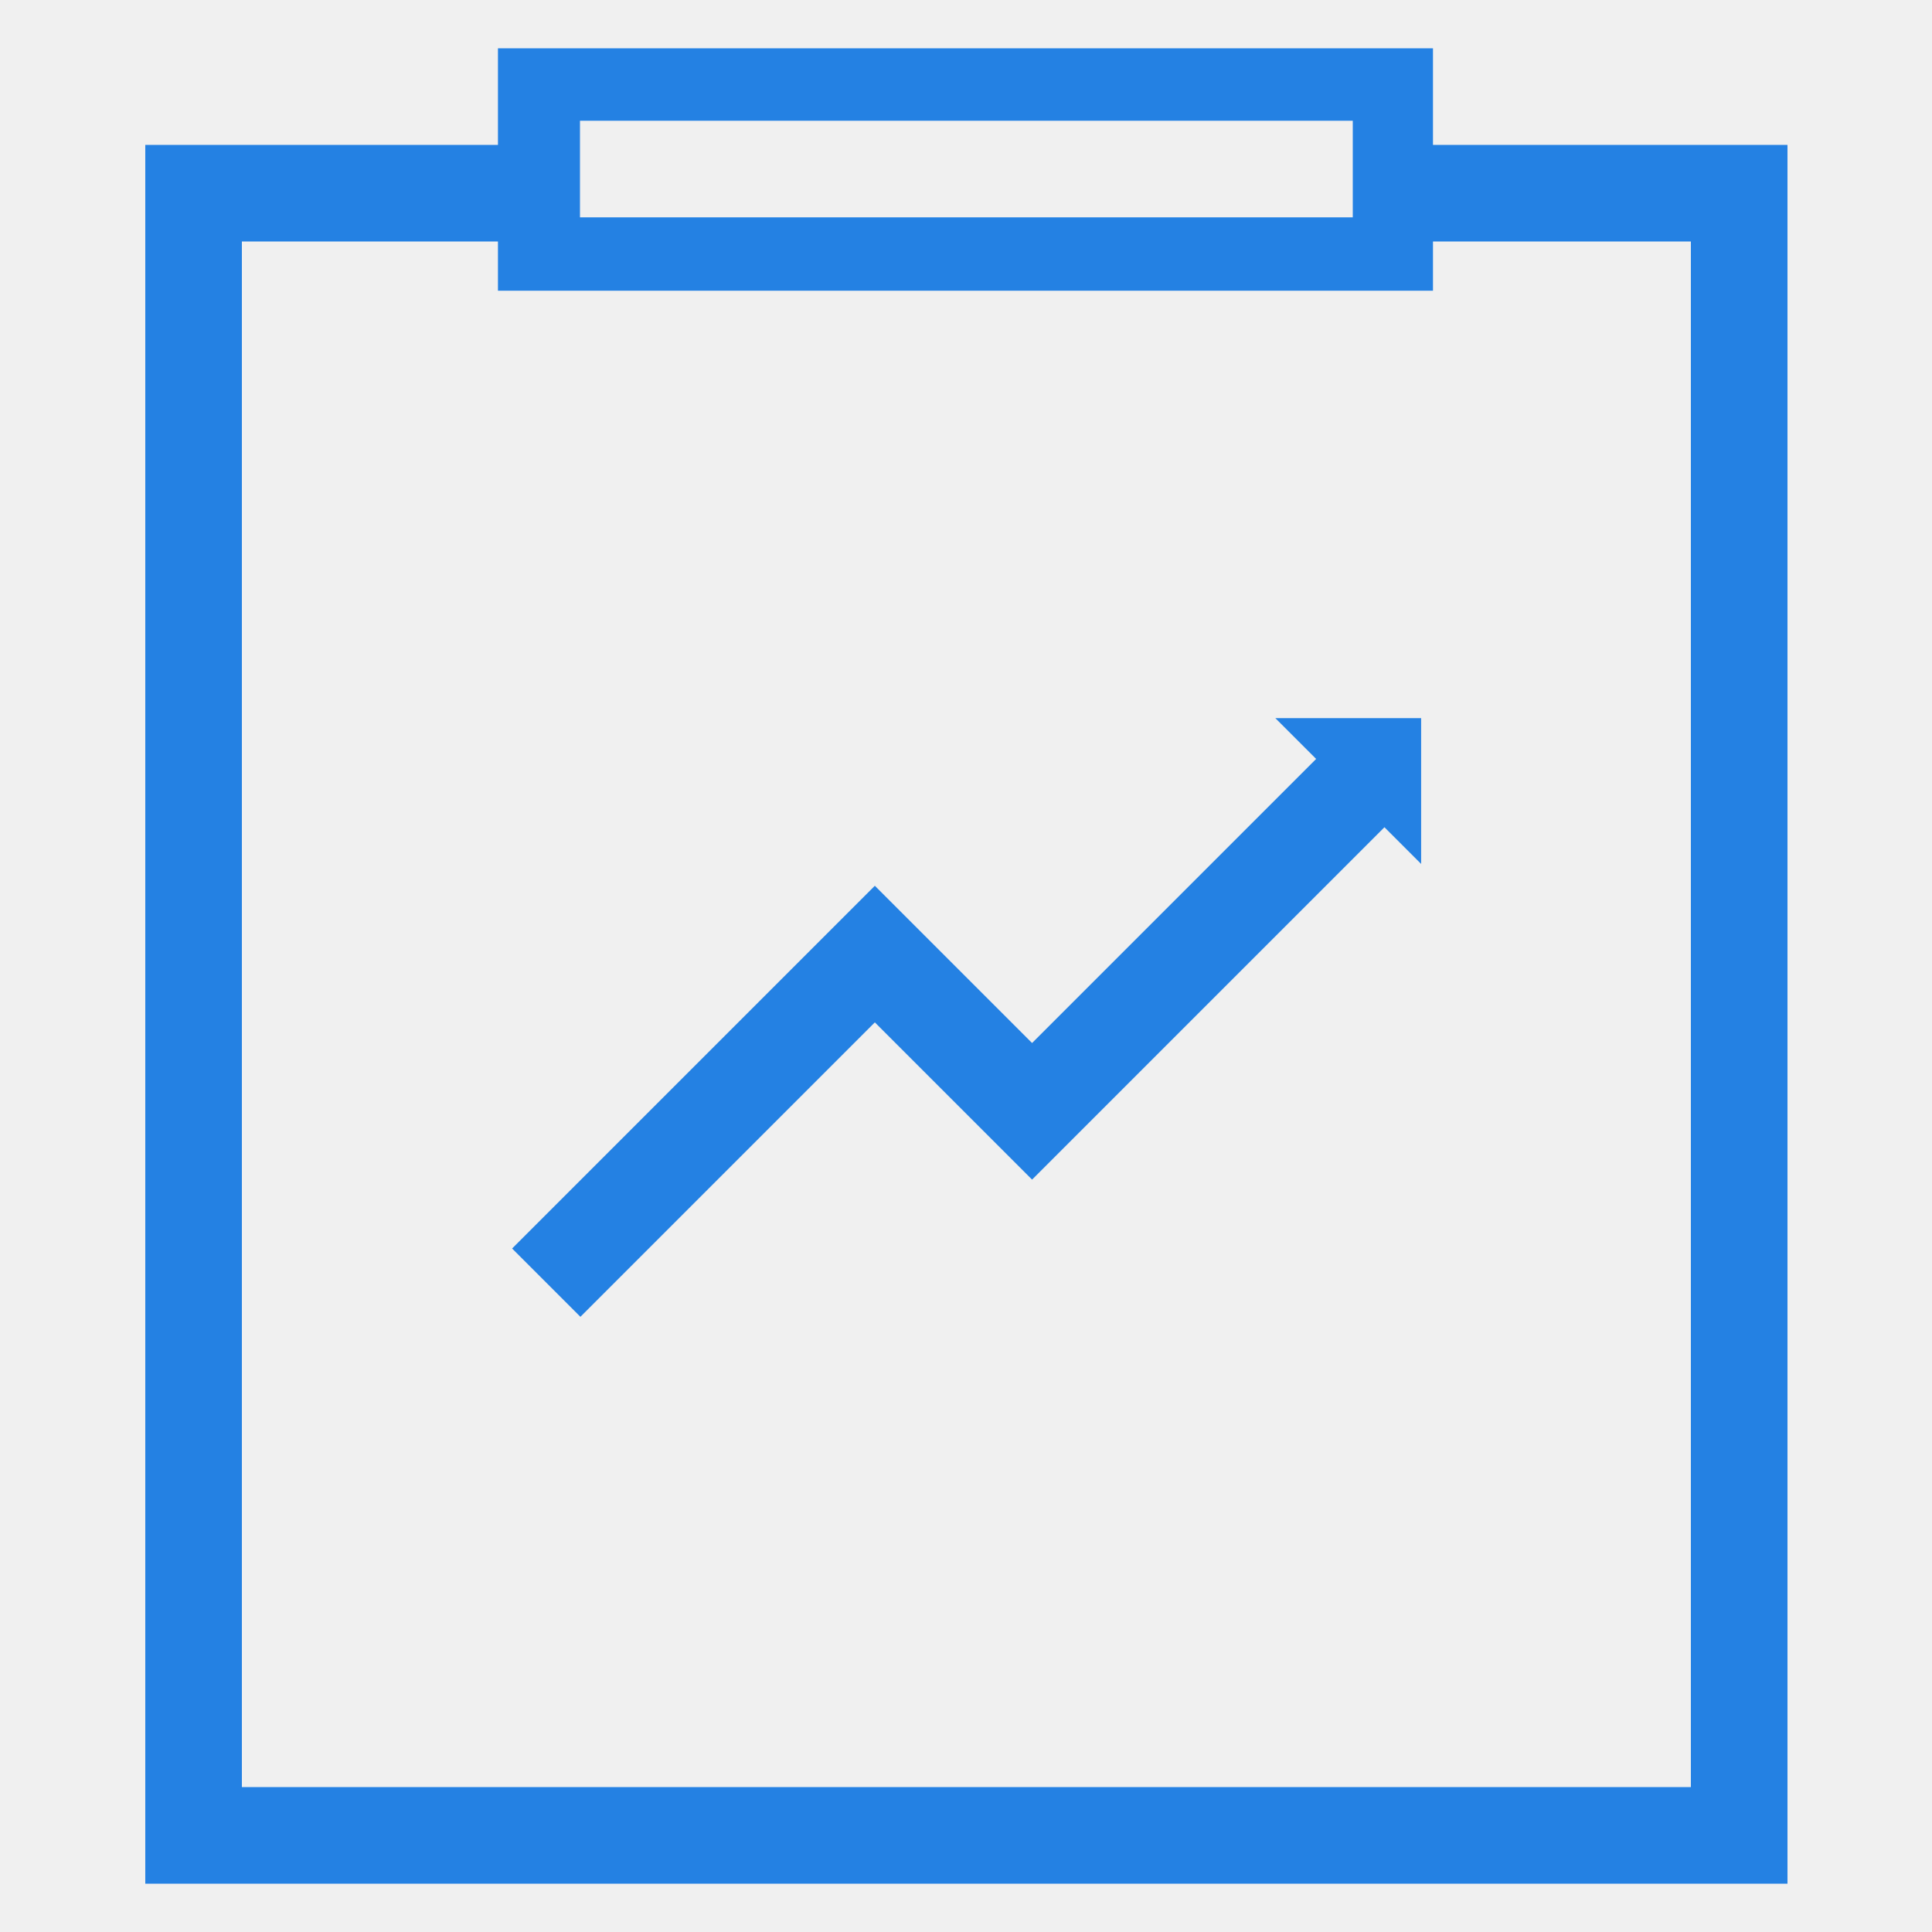
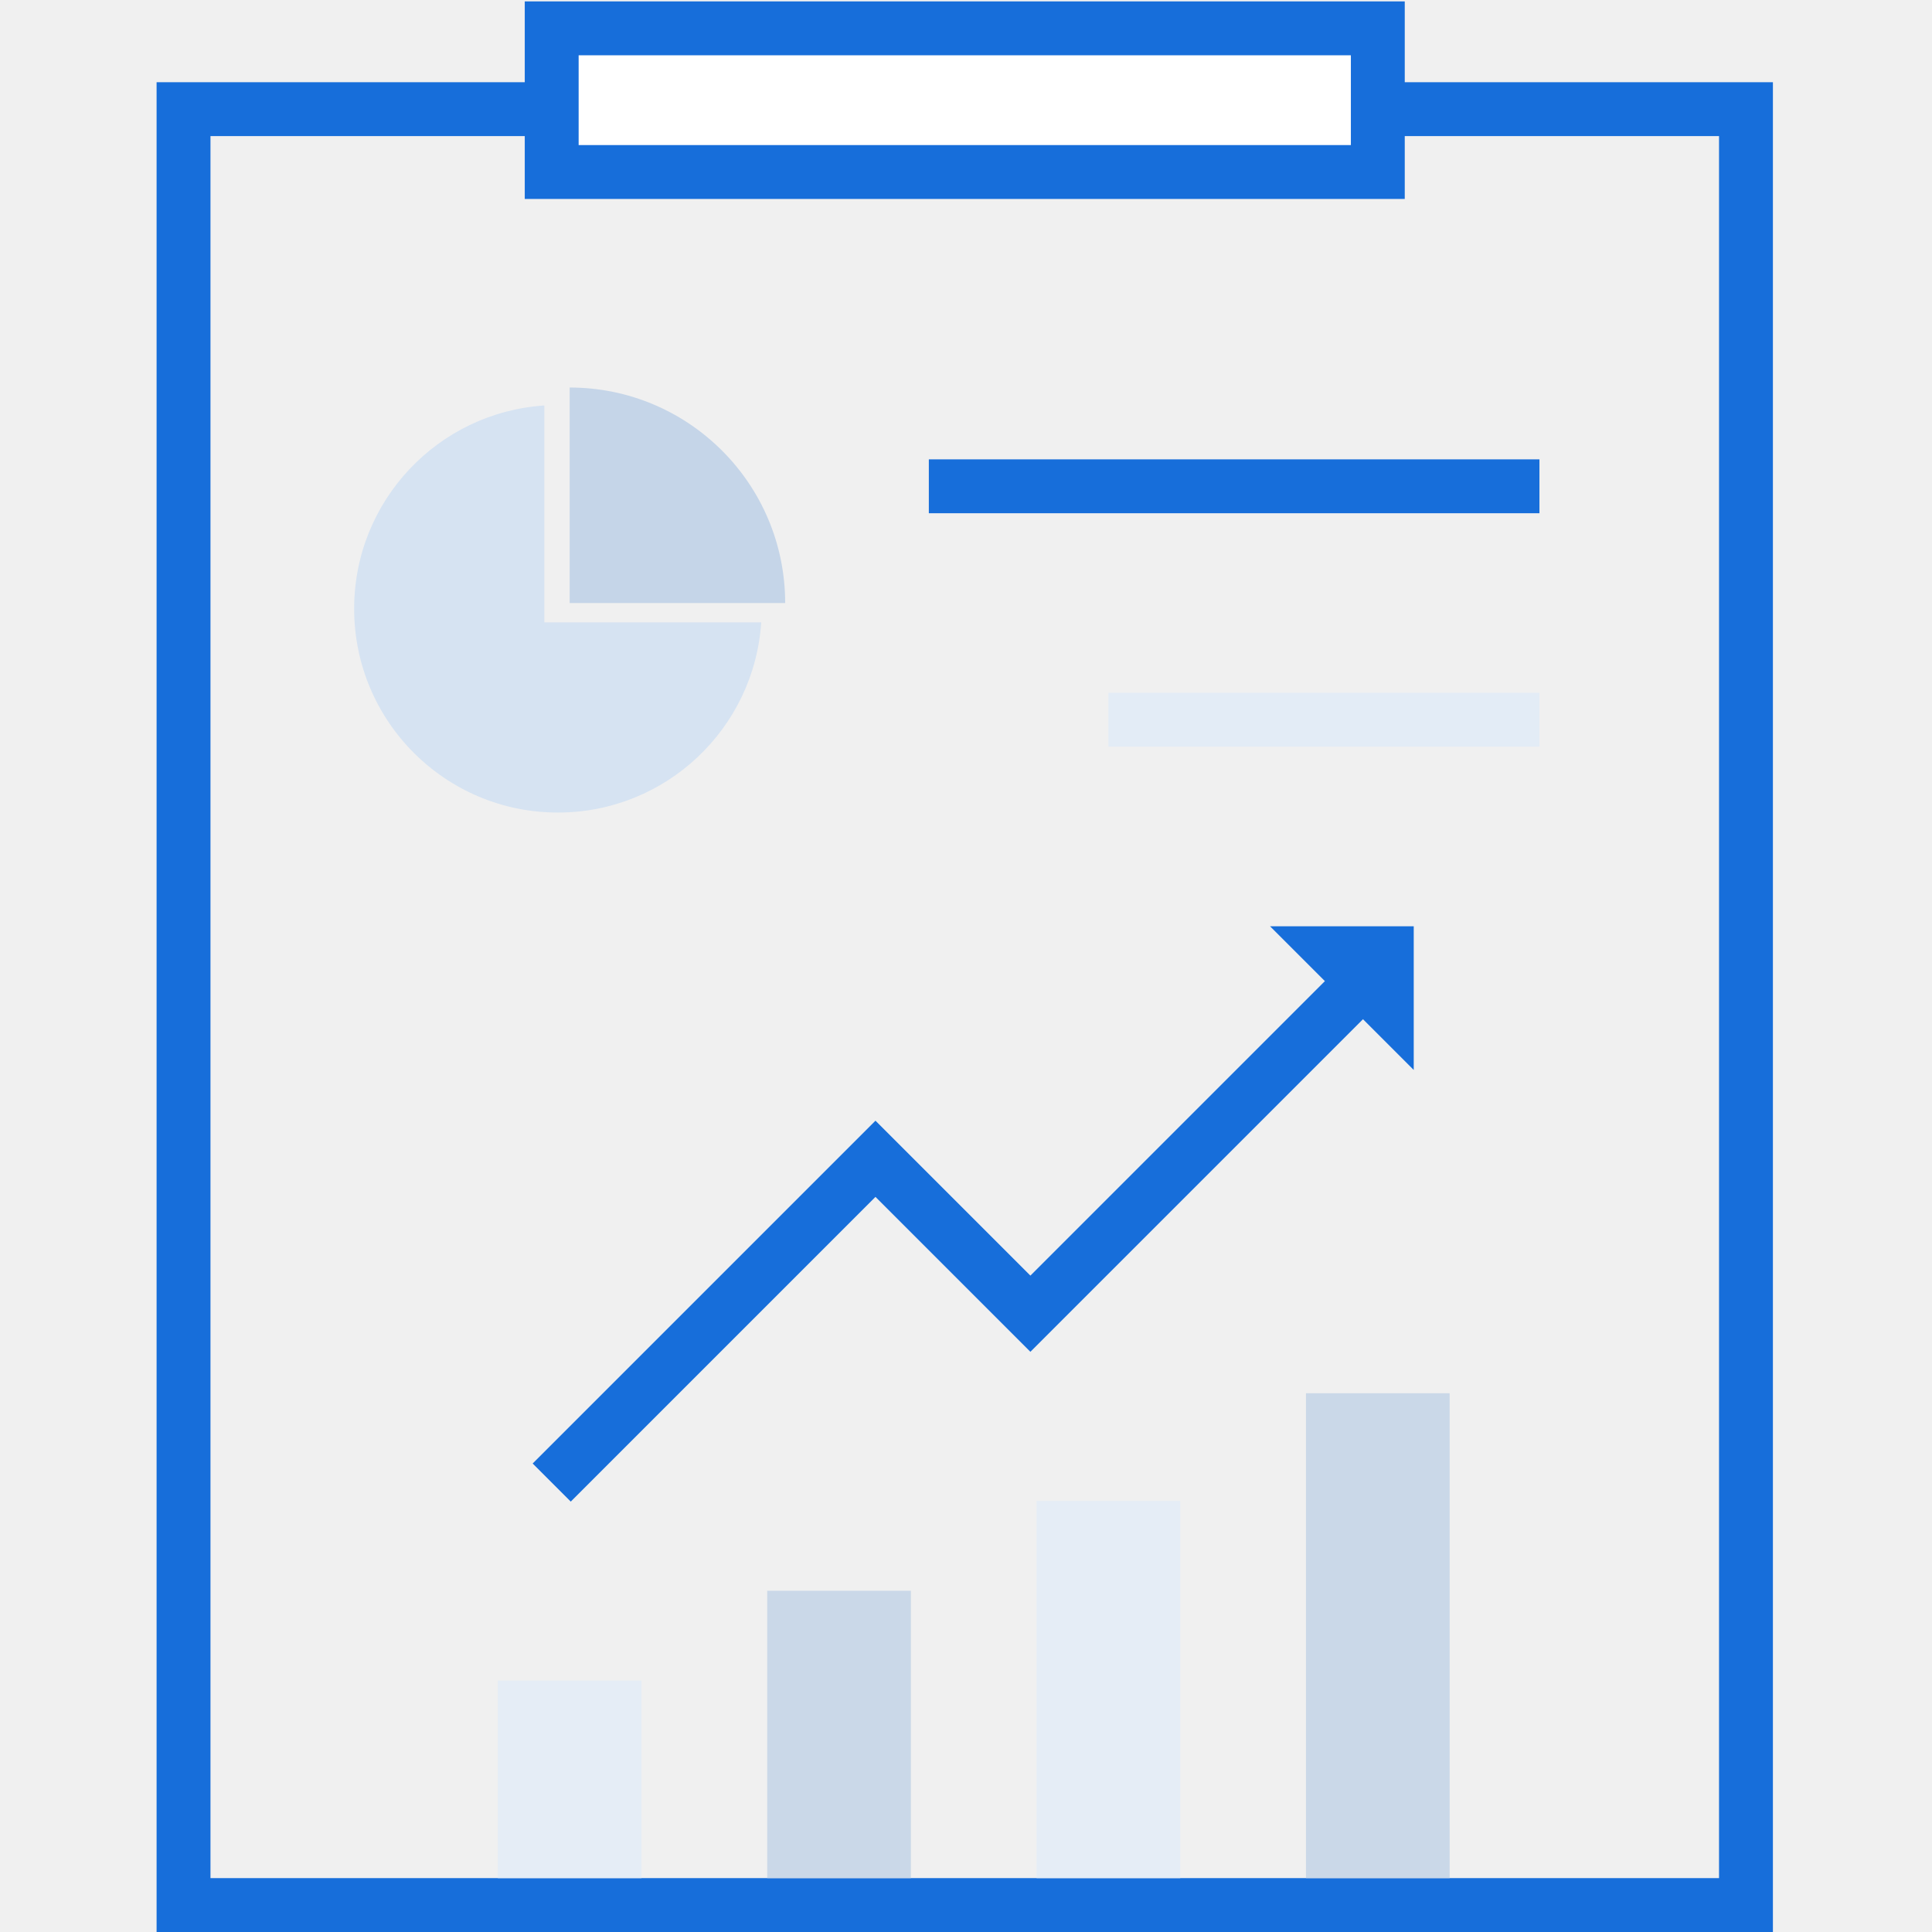
<svg xmlns="http://www.w3.org/2000/svg" width="1024px" height="1024px" viewBox="0 0 1024 1024" version="1.1">
  <defs />
  <g id="Page-1" stroke="none" stroke-width="1" fill="none" fill-rule="evenodd">
-     <g id="数据分析与挖掘-简化" fill="#2481e3">
-       <g id="Group-26" transform="translate(77, 25)">
-         <path d="M682.506,51.8 L870.4,51.8 L870.4,90.2 L870.4,947.8 L870.4,973.4 L0,973.4 L0,947.8 L0,90.2 L0,51.8 L186.928,51.8 L186.928,0.6 L682.506,0.6 L682.506,51.8 Z M682.506,103 L682.506,129.083 L186.928,129.083 L186.928,103 L51.2,103 L51.2,922.2 L819.2,922.2 L819.2,103 L682.506,103 Z M230.4,39 L230.4,90.2 L640,90.2 L640,39 L230.4,39 Z" id="Combined-Shape" />
-         <polygon id="Path-23" fill-rule="nonzero" points="470.019 600.22 657.877 412.362 621.673 376.158 470.019 527.812 386.683 444.477 194.426 636.734 230.63 672.937 386.683 516.884" />
-         <polygon id="Path-6" transform="translate(637.5849, 394.2604) scale(-1, 1) translate(-637.5849, -394.2604) " points="598.943 432.902 598.943 355.619 676.226 355.619" />
+     <g id="数据分析与挖掘">
+       <g id="Group" transform="translate(83, 0)">
+         <path d="M28.556,72.134 L28.556,995.444 L828.124,995.444 L828.124,72.134 L28.556,72.134 Z M0,43.578 L856.68,43.578 L856.68,1024 L0,1024 L0,43.578 Z" id="Rectangle-30" fill="#176EDA" fill-rule="nonzero" />
+         <path d="M218.929,205.395 L218.929,319.619 L333.153,319.619 C333.153,256.53 282.024,205.395 218.929,205.395 Z" id="Shape" fill="#C5D5E8" fill-rule="nonzero" />
+         <path d="M205.503,214.914 C149.215,218.624 104.705,265.426 104.705,322.656 C104.705,382.307 153.067,430.67 212.717,430.67 C269.941,430.67 316.743,386.152 320.462,329.872 L205.503,329.872 L205.503,214.914 L205.503,214.914 Z" id="Shape" fill="#D6E3F2" fill-rule="nonzero" />
+         <rect id="Rectangle-18" fill="#176EDA" x="409.303" y="243.47" width="323.635" height="28.556" />
+         <rect id="Rectangle-18-Copy" fill="#E3ECF6" x="504.489" y="367.212" width="228.448" height="28.556" />
+         <rect id="Rectangle" fill="#FFFFFF" x="211.827" y="17.067" width="427.671" height="63.247" />
+         <path d="M223.689,76.893 L632.991,76.893 L632.991,29.3 L223.689,29.3 L223.689,76.893 Z M661.547,0.744 L661.547,105.449 L195.133,105.449 L195.133,0.744 L661.547,0.744 Z" id="Rectangle-31" fill="#176EDA" fill-rule="nonzero" />
+         <rect id="Rectangle-32" fill="#CAD8E8" x="323.635" y="843.145" width="76.149" height="152.299" />
+         <rect id="Rectangle-32-Copy" fill="#CAD8E8" x="609.194" y="738.44" width="76.149" height="257.004" />
+         <rect id="Rectangle-32-Copy-2" fill="#E5EDF6" x="180.855" y="890.739" width="76.149" height="104.705" />
+         <rect id="Rectangle-32-Copy-3" fill="#E5EDF6" x="466.415" y="795.552" width="76.149" height="199.892" />
+         <polygon id="Path-23" fill="#176EDA" fill-rule="nonzero" points="463.124 716.487 640.486 539.126 620.294 518.933 463.124 676.103 381.011 593.99 199.315 775.686 219.507 795.878 381.011 634.374" />
+         <polygon id="Path-6" fill="#176EDA" transform="translate(628.2318, 529.0295) scale(-1, 1) translate(-628.2318, -529.0295) " points="590.157 567.104 590.157 490.955 666.306 490.955" />
      </g>
    </g>
  </g>
</svg>
